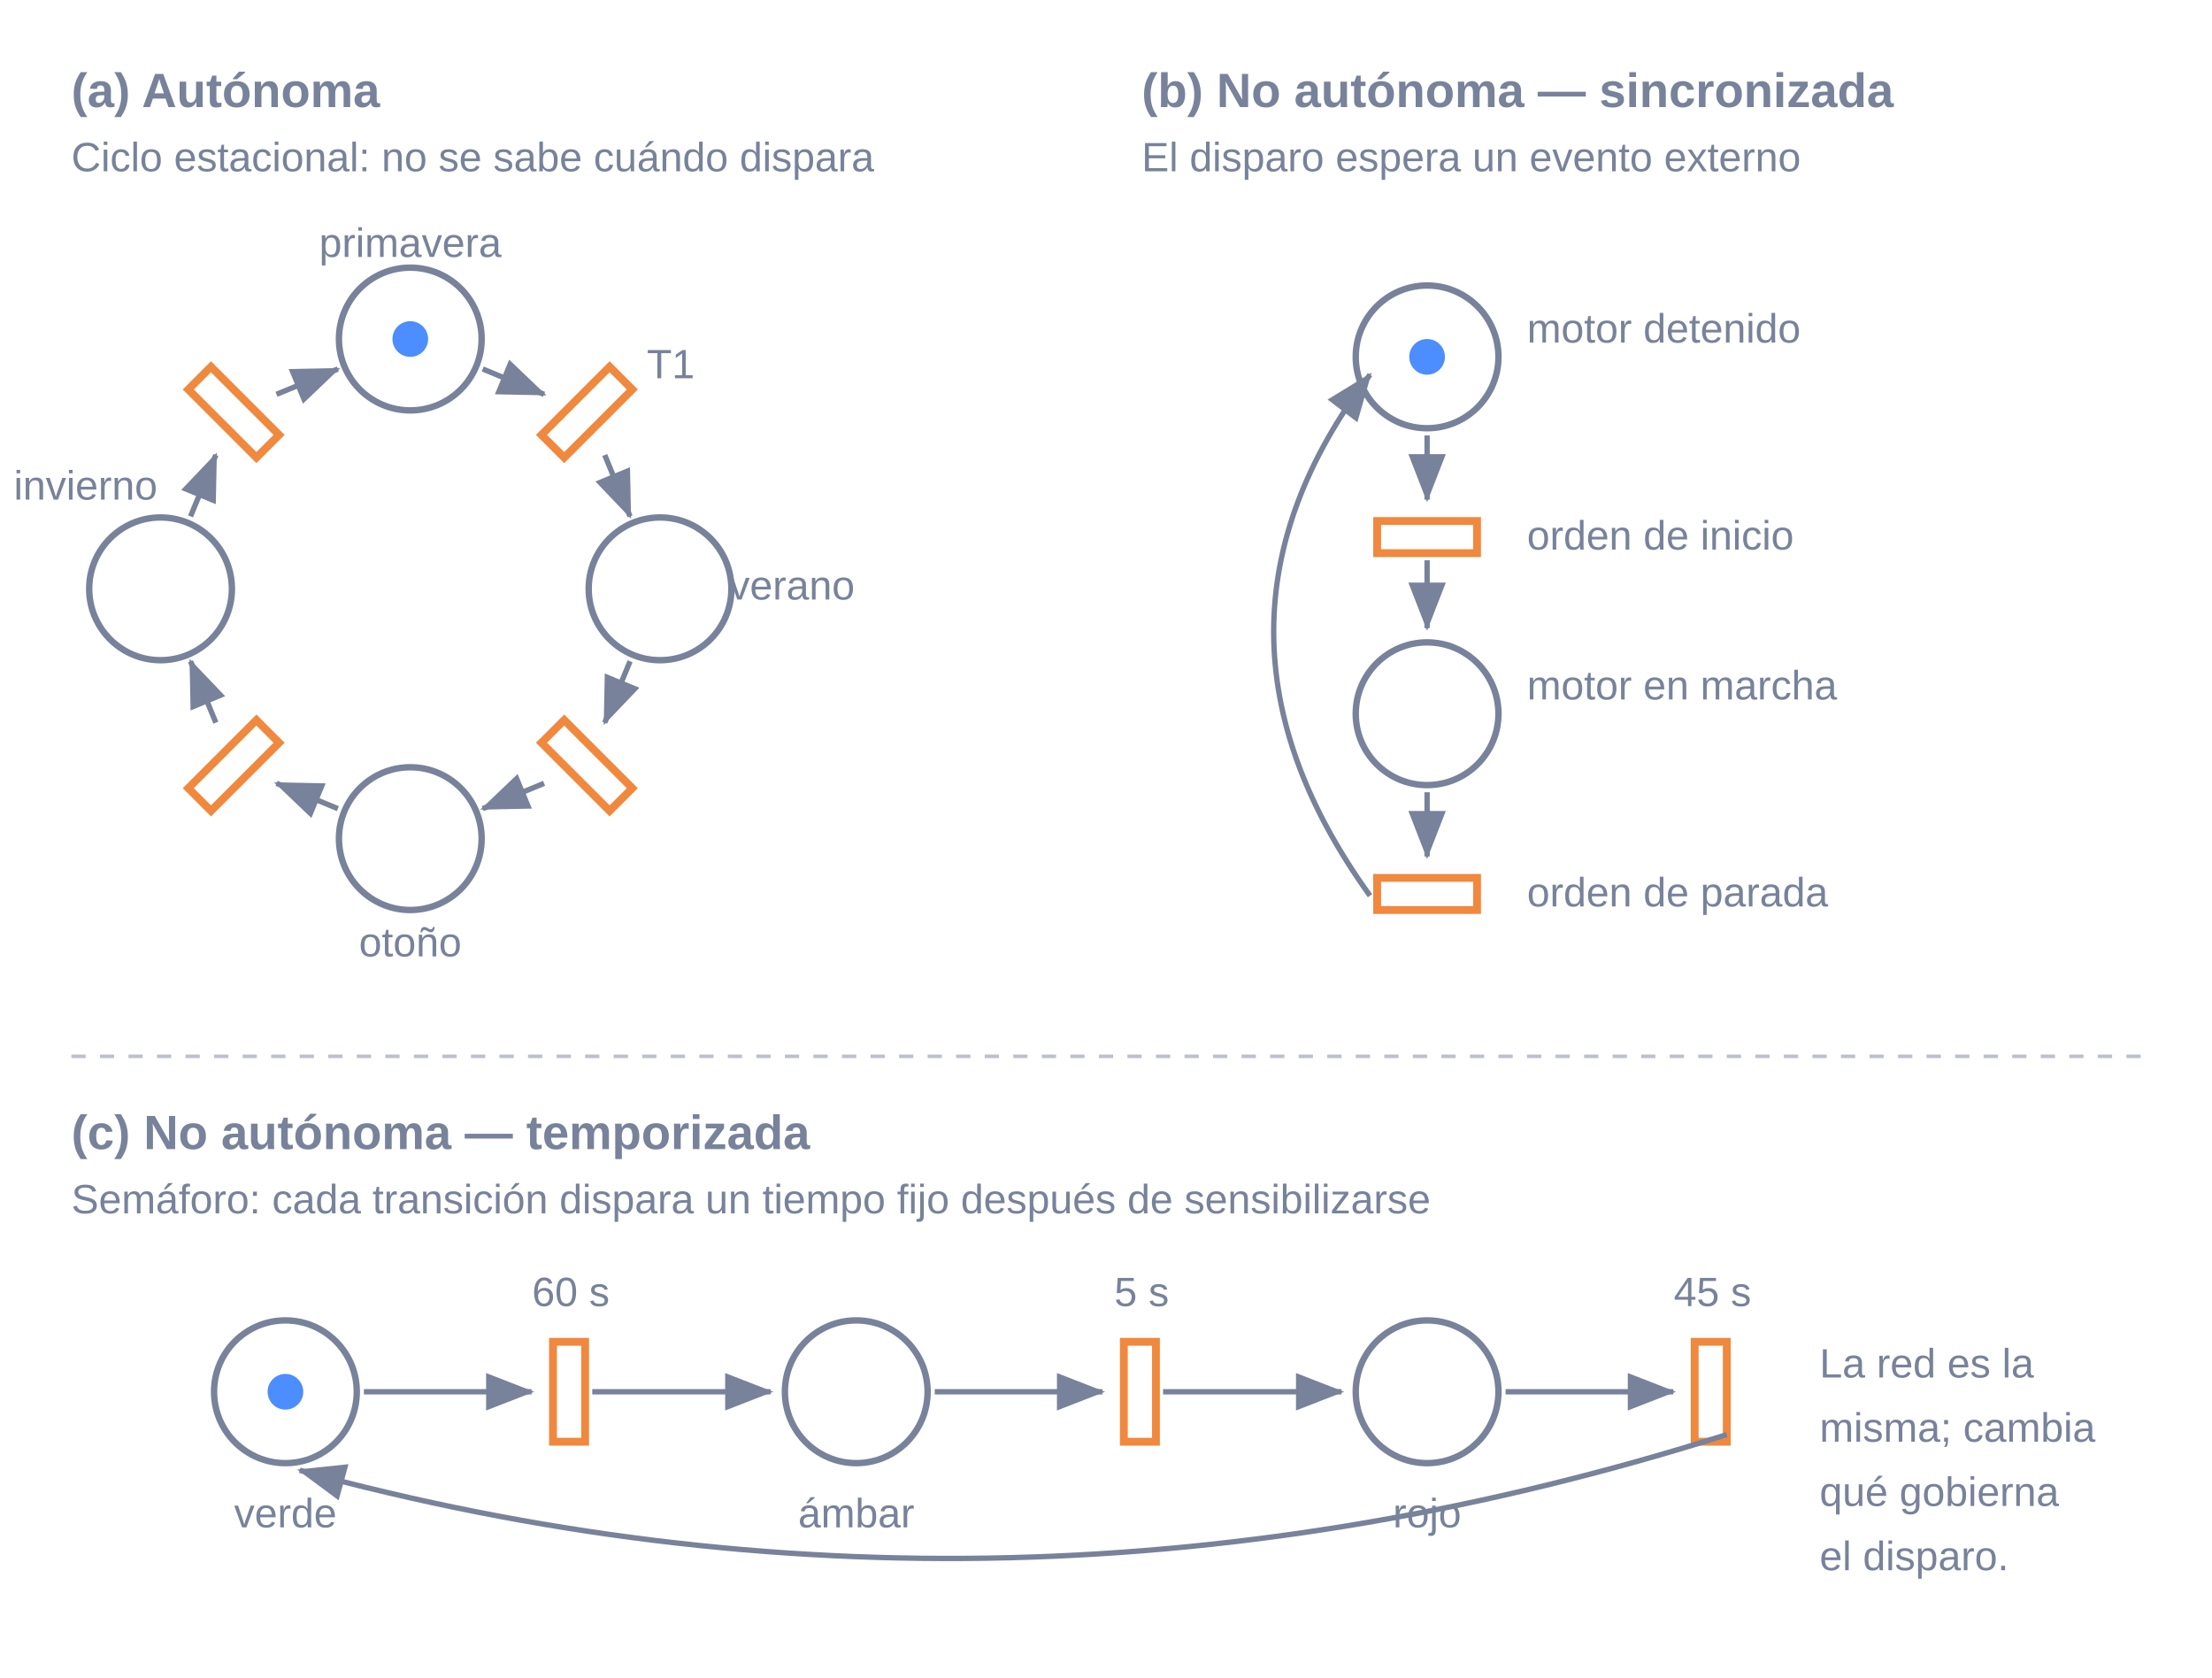
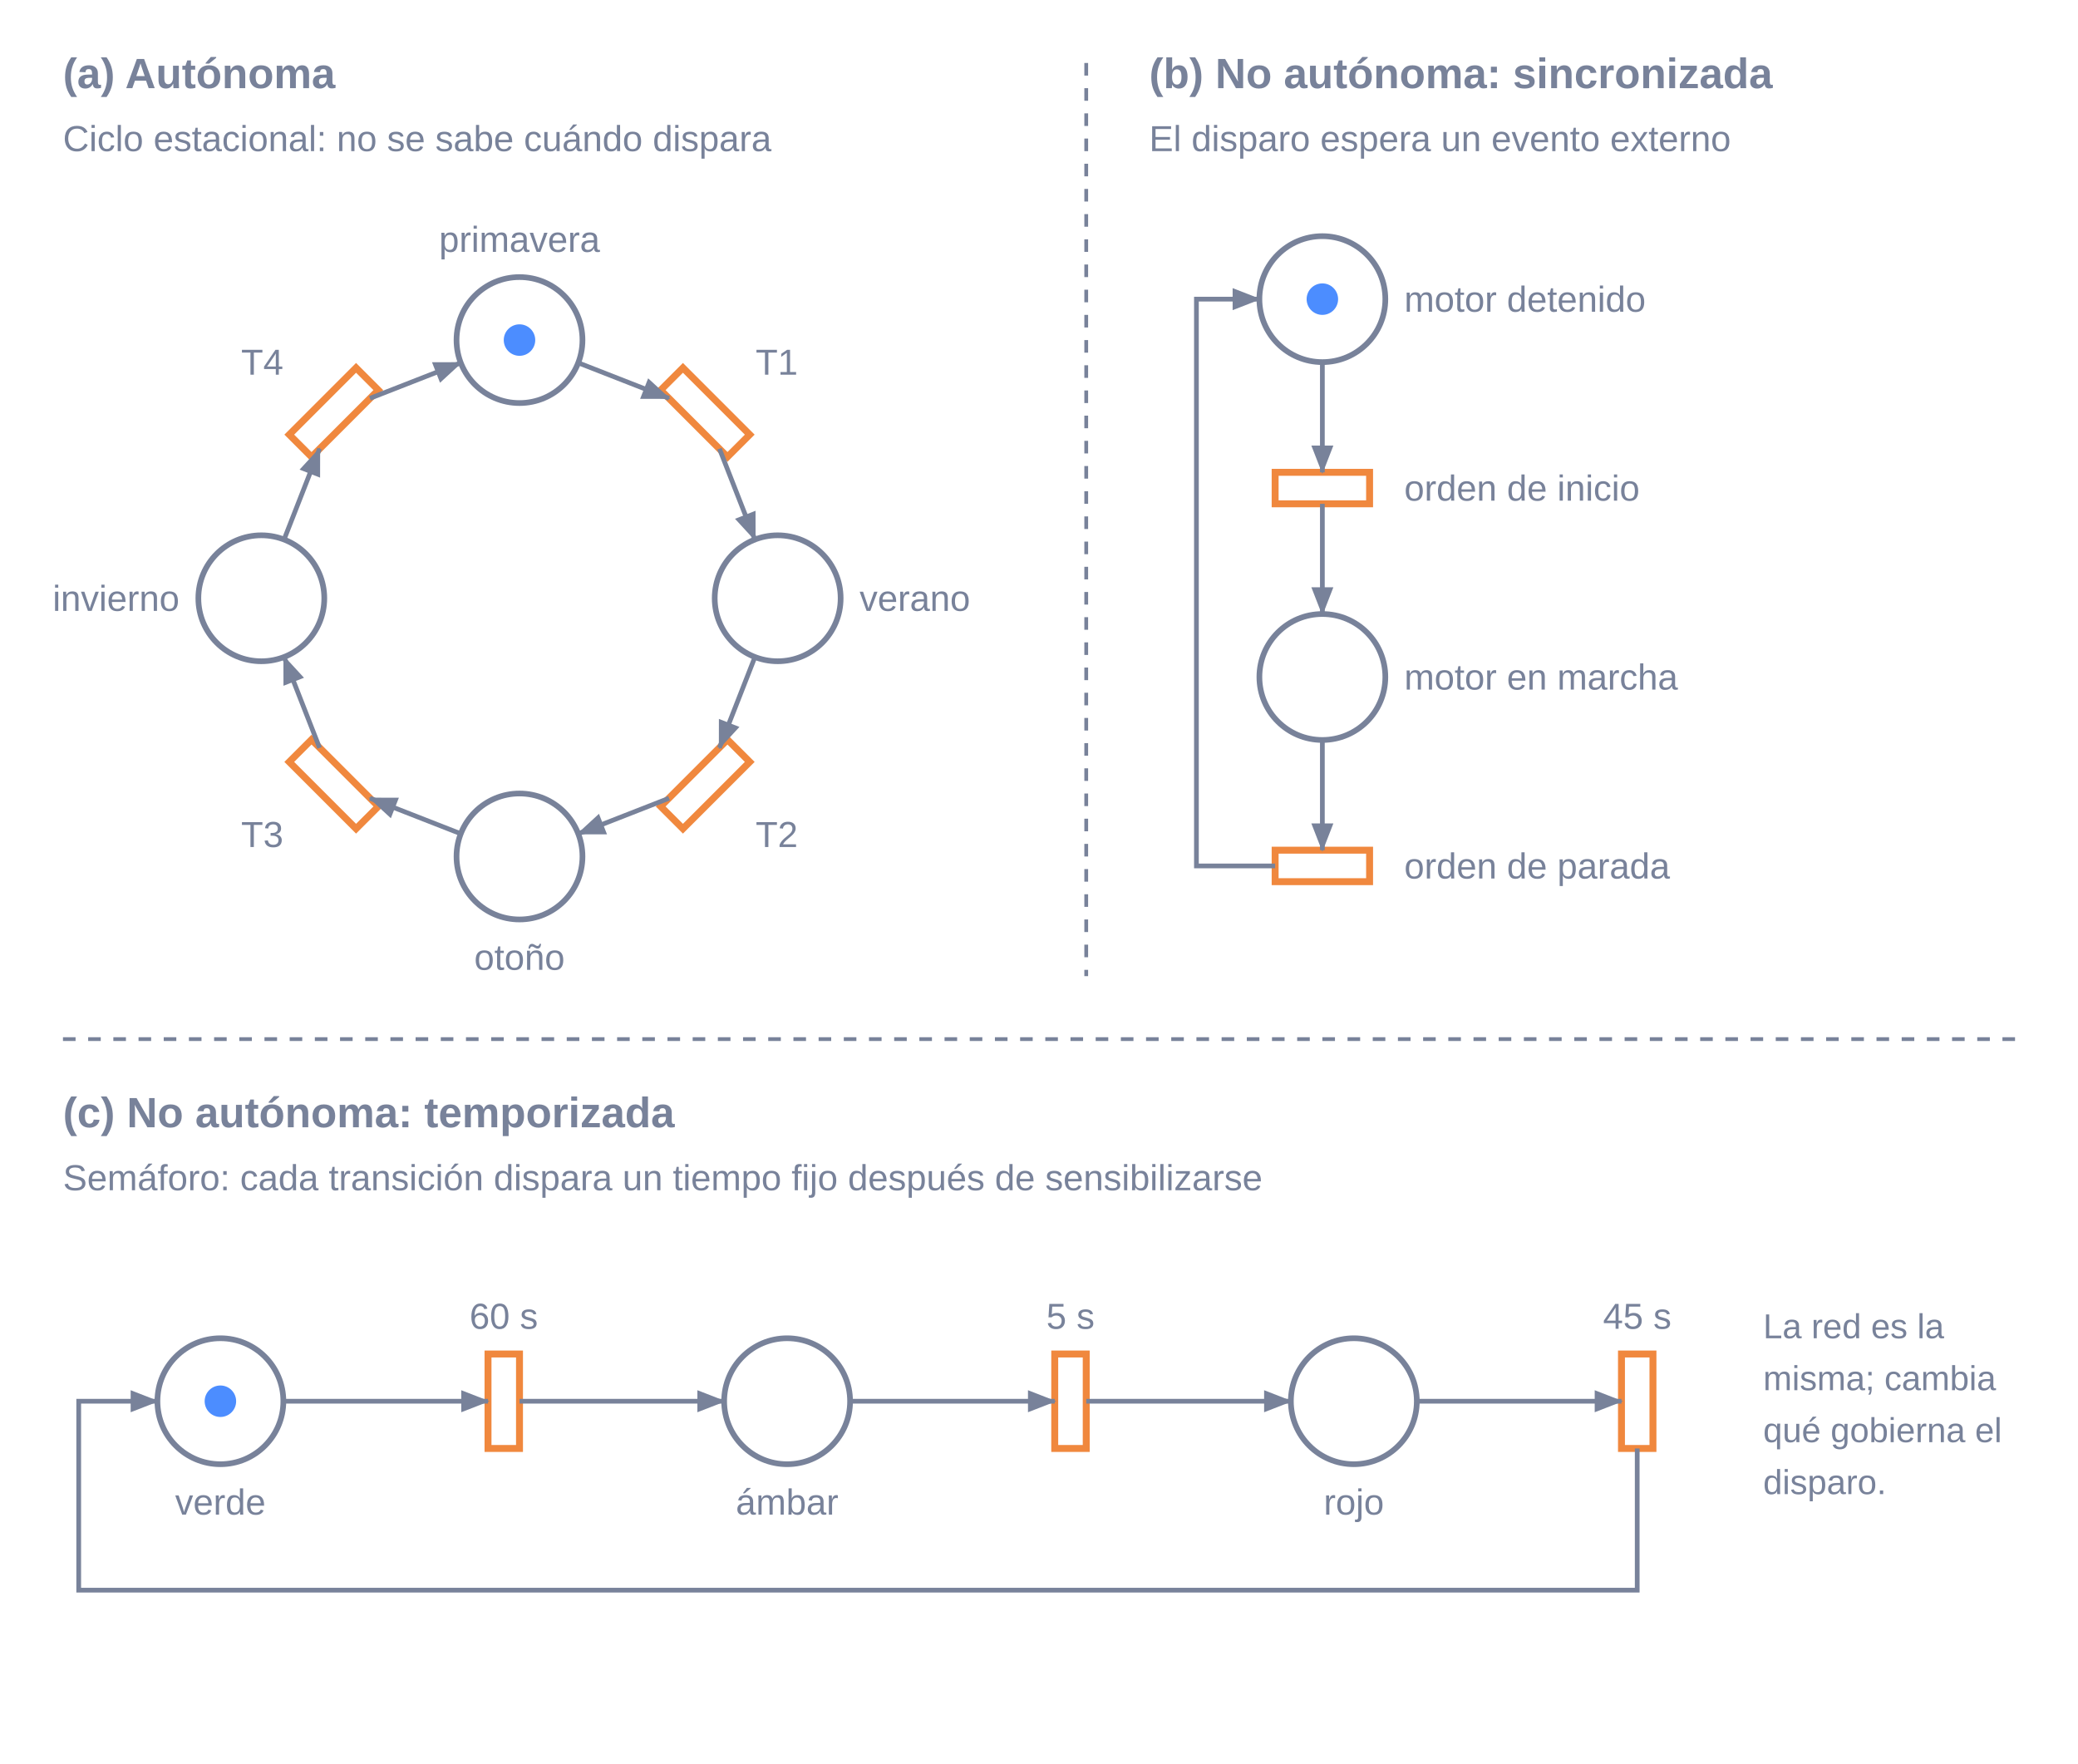
- <svg xmlns="http://www.w3.org/2000/svg" width="620" height="470" viewBox="0 0 620 470" version="1.1">
-   <style>
-     text { font-family: "Segoe UI", "Helvetica Neue", Arial, sans-serif; fill: #78829a; }
-     .tit { font-size: 13.5px; font-weight: 600; }
-     .cap { font-size: 11.5px; }
-     .lb  { font-size: 11.5px; text-anchor: middle; }
-     .lr  { font-size: 11.5px; }
-     .pl  { fill: none; stroke: #78829a; stroke-width: 1.8; }
-     .tr  { fill: none; stroke: #f0883e; stroke-width: 2.2; }
-     .tk  { fill: #4c8dff; }
-     .edge { fill: none; stroke: #78829a; stroke-width: 1.5; marker-end: url(#ah); }
-   </style>
+ <svg xmlns="http://www.w3.org/2000/svg" width="660" height="560" viewBox="0 0 660 560" version="1.1">
+   <style>text { font-family: "Segoe UI", "Helvetica Neue", Arial, sans-serif; }</style>
  <defs>
-     <marker id="ah" markerWidth="9" markerHeight="7" refX="8.5" refY="3.5" orient="auto">
+     <marker id="ah-78829a" markerWidth="9" markerHeight="7" refX="8.5" refY="3.5" orient="auto" markerUnits="userSpaceOnUse">
      <polygon points="0 0, 9 3.5, 0 7" fill="#78829a" />
    </marker>
  </defs>
-   <text class="tit" x="20" y="30" fill="#3fb950">(a) Autónoma</text>
-   <text class="cap" x="20" y="48">Ciclo estacional: no se sabe cuándo dispara</text>
-   <circle class="pl" cx="115" cy="95" r="20" />
-   <circle class="tk" cx="115" cy="95" r="5" />
-   <text class="lb" x="115" y="72">primavera</text>
-   <circle class="pl" cx="185" cy="165" r="20" />
-   <text class="lb" x="222" y="168">verano</text>
-   <circle class="pl" cx="115" cy="235" r="20" />
-   <text class="lb" x="115" y="268">otoño</text>
-   <circle class="pl" cx="45" cy="165" r="20" />
-   <text class="lb" x="24" y="140">invierno</text>
-   <rect class="tr" x="160" y="102" width="9" height="27" transform="rotate(45 164.5 115.5)" />
-   <rect class="tr" x="160" y="201" width="9" height="27" transform="rotate(135 164.5 214.5)" />
-   <rect class="tr" x="61" y="201" width="9" height="27" transform="rotate(225 65.5 214.5)" />
-   <rect class="tr" x="61" y="102" width="9" height="27" transform="rotate(315 65.5 115.5)" />
-   <text class="lb" x="188" y="106" fill="#f0883e">T1</text>
-   <line class="edge" x1="135.3" y1="103.4" x2="152.5" y2="110.5" />
-   <line class="edge" x1="169.5" y1="127.5" x2="176.6" y2="144.7" />
-   <line class="edge" x1="176.6" y1="185.3" x2="169.5" y2="202.5" />
-   <line class="edge" x1="152.5" y1="219.5" x2="135.3" y2="226.6" />
-   <line class="edge" x1="94.7" y1="226.6" x2="77.5" y2="219.5" />
-   <line class="edge" x1="60.5" y1="202.5" x2="53.4" y2="185.3" />
-   <line class="edge" x1="53.4" y1="144.7" x2="60.5" y2="127.5" />
-   <line class="edge" x1="77.5" y1="110.5" x2="94.7" y2="103.4" />
-   <text class="tit" x="320" y="30" fill="#ff6b6b">(b) No autónoma — sincronizada</text>
-   <text class="cap" x="320" y="48">El disparo espera un evento externo</text>
-   <circle class="pl" cx="400" cy="100" r="20" />
-   <circle class="tk" cx="400" cy="100" r="5" />
-   <text class="lr" x="428" y="96">motor detenido</text>
-   <rect class="tr" x="386" y="146" width="28" height="9" />
-   <text class="lr" x="428" y="154" fill="#ff6b6b">orden de inicio</text>
-   <circle class="pl" cx="400" cy="200" r="20" />
-   <text class="lr" x="428" y="196">motor en marcha</text>
-   <rect class="tr" x="386" y="246" width="28" height="9" />
-   <text class="lr" x="428" y="254" fill="#ff6b6b">orden de parada</text>
-   <line class="edge" x1="400" y1="122" x2="400" y2="140" />
-   <line class="edge" x1="400" y1="157" x2="400" y2="176" />
-   <line class="edge" x1="400" y1="222" x2="400" y2="240" />
-   <path class="edge" d="M 384 251 Q 330 176 384 105" />
-   <line x1="20" y1="296" x2="600" y2="296" stroke="#78829a" stroke-width="1" stroke-dasharray="4 4" opacity="0.5" />
-   <text class="tit" x="20" y="322" fill="#c86bd8">(c) No autónoma — temporizada</text>
-   <text class="cap" x="20" y="340">Semáforo: cada transición dispara un tiempo fijo después de sensibilizarse</text>
-   <circle class="pl" cx="80" cy="390" r="20" />
-   <circle class="tk" cx="80" cy="390" r="5" />
-   <text class="lb" x="80" y="428">verde</text>
-   <rect class="tr" x="155" y="376" width="9" height="28" />
-   <text class="lb" x="160" y="366" fill="#c86bd8">60 s</text>
-   <circle class="pl" cx="240" cy="390" r="20" />
-   <text class="lb" x="240" y="428">ámbar</text>
-   <rect class="tr" x="315" y="376" width="9" height="28" />
-   <text class="lb" x="320" y="366" fill="#c86bd8">5 s</text>
-   <circle class="pl" cx="400" cy="390" r="20" />
-   <text class="lb" x="400" y="428">rojo</text>
-   <rect class="tr" x="475" y="376" width="9" height="28" />
-   <text class="lb" x="480" y="366" fill="#c86bd8">45 s</text>
-   <line class="edge" x1="102" y1="390" x2="149" y2="390" />
-   <line class="edge" x1="166" y1="390" x2="216" y2="390" />
-   <line class="edge" x1="262" y1="390" x2="309" y2="390" />
-   <line class="edge" x1="326" y1="390" x2="376" y2="390" />
-   <line class="edge" x1="422" y1="390" x2="469" y2="390" />
-   <path class="edge" d="M 484 402 Q 282 466 84 412" />
-   <text class="cap" x="510" y="386">La red es la</text>
-   <text class="cap" x="510" y="404">misma; cambia</text>
-   <text class="cap" x="510" y="422">qué gobierna</text>
-   <text class="cap" x="510" y="440">el disparo.</text>
+   <text x="20.0" y="28.0" text-anchor="start" style="font-size:13.5px;fill:#78829a;font-weight:600">(a) Autónoma</text>
+   <text x="20.0" y="48.0" text-anchor="start" style="font-size:11.5px;fill:#78829a">Ciclo estacional: no se sabe cuándo dispara</text>
+   <circle cx="165" cy="108" r="20" fill="none" stroke="#78829a" stroke-width="1.8" />
+   <circle cx="165" cy="108" r="5" fill="#4c8dff" />
+   <text x="165.0" y="80.0" text-anchor="middle" style="font-size:11.5px;fill:#78829a">primavera</text>
+   <circle cx="247" cy="190" r="20" fill="none" stroke="#78829a" stroke-width="1.8" />
+   <text x="273.0" y="194.0" text-anchor="start" style="font-size:11.5px;fill:#78829a">verano</text>
+   <circle cx="165" cy="272" r="20" fill="none" stroke="#78829a" stroke-width="1.8" />
+   <text x="165.0" y="308.0" text-anchor="middle" style="font-size:11.5px;fill:#78829a">otoño</text>
+   <circle cx="83" cy="190" r="20" fill="none" stroke="#78829a" stroke-width="1.8" />
+   <text x="57.0" y="194.0" text-anchor="end" style="font-size:11.5px;fill:#78829a">invierno</text>
+   <rect x="209.0" y="126.0" width="30" height="10" fill="none" stroke="#f0883e" stroke-width="2.2" transform="rotate(45 224.04 130.96)" />
+   <text x="240.0" y="119.0" text-anchor="start" style="font-size:11.5px;fill:#78829a">T1</text>
+   <rect x="209.0" y="244.0" width="30" height="10" fill="none" stroke="#f0883e" stroke-width="2.2" transform="rotate(-45 224.04 249.04)" />
+   <text x="240.0" y="269.0" text-anchor="start" style="font-size:11.5px;fill:#78829a">T2</text>
+   <rect x="91.0" y="244.0" width="30" height="10" fill="none" stroke="#f0883e" stroke-width="2.2" transform="rotate(45 105.96 249.04)" />
+   <text x="90.0" y="269.0" text-anchor="end" style="font-size:11.5px;fill:#78829a">T3</text>
+   <rect x="91.0" y="126.0" width="30" height="10" fill="none" stroke="#f0883e" stroke-width="2.2" transform="rotate(-45 105.96 130.96)" />
+   <text x="90.0" y="119.0" text-anchor="end" style="font-size:11.5px;fill:#78829a">T4</text>
+   <path d="M 183.6 115.2 L 212.5 126.5" fill="none" stroke="#78829a" stroke-width="1.5" marker-end="url(#ah-78829a)" />
+   <path d="M 228.5 142.5 L 239.8 171.4" fill="none" stroke="#78829a" stroke-width="1.5" marker-end="url(#ah-78829a)" />
+   <path d="M 239.8 208.6 L 228.5 237.5" fill="none" stroke="#78829a" stroke-width="1.5" marker-end="url(#ah-78829a)" />
+   <path d="M 212.5 253.5 L 183.6 264.8" fill="none" stroke="#78829a" stroke-width="1.5" marker-end="url(#ah-78829a)" />
+   <path d="M 146.4 264.8 L 117.5 253.5" fill="none" stroke="#78829a" stroke-width="1.5" marker-end="url(#ah-78829a)" />
+   <path d="M 101.5 237.5 L 90.2 208.6" fill="none" stroke="#78829a" stroke-width="1.5" marker-end="url(#ah-78829a)" />
+   <path d="M 90.2 171.4 L 101.5 142.5" fill="none" stroke="#78829a" stroke-width="1.5" marker-end="url(#ah-78829a)" />
+   <path d="M 117.5 126.5 L 146.4 115.2" fill="none" stroke="#78829a" stroke-width="1.5" marker-end="url(#ah-78829a)" />
+   <line x1="345.0" y1="20.0" x2="345.0" y2="310.0" stroke="#78829a" stroke-width="1.2" stroke-dasharray="4 4" />
+   <text x="365.0" y="28.0" text-anchor="start" style="font-size:13.5px;fill:#78829a;font-weight:600">(b) No autónoma: sincronizada</text>
+   <text x="365.0" y="48.0" text-anchor="start" style="font-size:11.5px;fill:#78829a">El disparo espera un evento externo</text>
+   <circle cx="420" cy="95" r="20" fill="none" stroke="#78829a" stroke-width="1.8" />
+   <circle cx="420" cy="95" r="5" fill="#4c8dff" />
+   <text x="446.0" y="99.0" text-anchor="start" style="font-size:11.5px;fill:#78829a">motor detenido</text>
+   <rect x="405.0" y="150.0" width="30" height="10" fill="none" stroke="#f0883e" stroke-width="2.2" />
+   <text x="446.0" y="159.0" text-anchor="start" style="font-size:11.5px;fill:#78829a">orden de inicio</text>
+   <circle cx="420" cy="215" r="20" fill="none" stroke="#78829a" stroke-width="1.8" />
+   <text x="446.0" y="219.0" text-anchor="start" style="font-size:11.5px;fill:#78829a">motor en marcha</text>
+   <rect x="405.0" y="270.0" width="30" height="10" fill="none" stroke="#f0883e" stroke-width="2.2" />
+   <text x="446.0" y="279.0" text-anchor="start" style="font-size:11.5px;fill:#78829a">orden de parada</text>
+   <path d="M 420.0 115.0 L 420.0 150.0" fill="none" stroke="#78829a" stroke-width="1.5" marker-end="url(#ah-78829a)" />
+   <path d="M 420.0 160.0 L 420.0 195.0" fill="none" stroke="#78829a" stroke-width="1.5" marker-end="url(#ah-78829a)" />
+   <path d="M 420.0 235.0 L 420.0 270.0" fill="none" stroke="#78829a" stroke-width="1.5" marker-end="url(#ah-78829a)" />
+   <path d="M 405.0 275.0 L 380.0 275.0 L 380.0 95.0 L 400.0 95.0" fill="none" stroke="#78829a" stroke-width="1.5" marker-end="url(#ah-78829a)" />
+   <line x1="20.0" y1="330.0" x2="640.0" y2="330.0" stroke="#78829a" stroke-width="1.2" stroke-dasharray="4 4" />
+   <text x="20.0" y="358.0" text-anchor="start" style="font-size:13.5px;fill:#78829a;font-weight:600">(c) No autónoma: temporizada</text>
+   <text x="20.0" y="378.0" text-anchor="start" style="font-size:11.5px;fill:#78829a">Semáforo: cada transición dispara un tiempo fijo después de sensibilizarse</text>
+   <circle cx="70" cy="445" r="20" fill="none" stroke="#78829a" stroke-width="1.8" />
+   <circle cx="70" cy="445" r="5" fill="#4c8dff" />
+   <text x="70.0" y="481.0" text-anchor="middle" style="font-size:11.5px;fill:#78829a">verde</text>
+   <rect x="155.0" y="430.0" width="10" height="30" fill="none" stroke="#f0883e" stroke-width="2.2" />
+   <text x="160.0" y="422.0" text-anchor="middle" style="font-size:11.5px;fill:#78829a">60 s</text>
+   <circle cx="250" cy="445" r="20" fill="none" stroke="#78829a" stroke-width="1.8" />
+   <text x="250.0" y="481.0" text-anchor="middle" style="font-size:11.5px;fill:#78829a">ámbar</text>
+   <rect x="335.0" y="430.0" width="10" height="30" fill="none" stroke="#f0883e" stroke-width="2.2" />
+   <text x="340.0" y="422.0" text-anchor="middle" style="font-size:11.5px;fill:#78829a">5 s</text>
+   <circle cx="430" cy="445" r="20" fill="none" stroke="#78829a" stroke-width="1.8" />
+   <text x="430.0" y="481.0" text-anchor="middle" style="font-size:11.5px;fill:#78829a">rojo</text>
+   <rect x="515.0" y="430.0" width="10" height="30" fill="none" stroke="#f0883e" stroke-width="2.2" />
+   <text x="520.0" y="422.0" text-anchor="middle" style="font-size:11.5px;fill:#78829a">45 s</text>
+   <path d="M 90.0 445.0 L 155.0 445.0" fill="none" stroke="#78829a" stroke-width="1.5" marker-end="url(#ah-78829a)" />
+   <path d="M 165.0 445.0 L 230.0 445.0" fill="none" stroke="#78829a" stroke-width="1.5" marker-end="url(#ah-78829a)" />
+   <path d="M 270.0 445.0 L 335.0 445.0" fill="none" stroke="#78829a" stroke-width="1.5" marker-end="url(#ah-78829a)" />
+   <path d="M 345.0 445.0 L 410.0 445.0" fill="none" stroke="#78829a" stroke-width="1.5" marker-end="url(#ah-78829a)" />
+   <path d="M 450.0 445.0 L 515.0 445.0" fill="none" stroke="#78829a" stroke-width="1.5" marker-end="url(#ah-78829a)" />
+   <path d="M 520.0 460.0 L 520.0 505.0 L 25.0 505.0 L 25.0 445.0 L 50.0 445.0" fill="none" stroke="#78829a" stroke-width="1.5" marker-end="url(#ah-78829a)" />
+   <text x="560.0" y="425.0" text-anchor="start" style="font-size:11px;fill:#78829a">La red es la</text>
+   <text x="560.0" y="441.5" text-anchor="start" style="font-size:11px;fill:#78829a">misma; cambia</text>
+   <text x="560.0" y="458.0" text-anchor="start" style="font-size:11px;fill:#78829a">qué gobierna el</text>
+   <text x="560.0" y="474.5" text-anchor="start" style="font-size:11px;fill:#78829a">disparo.</text>
</svg>
